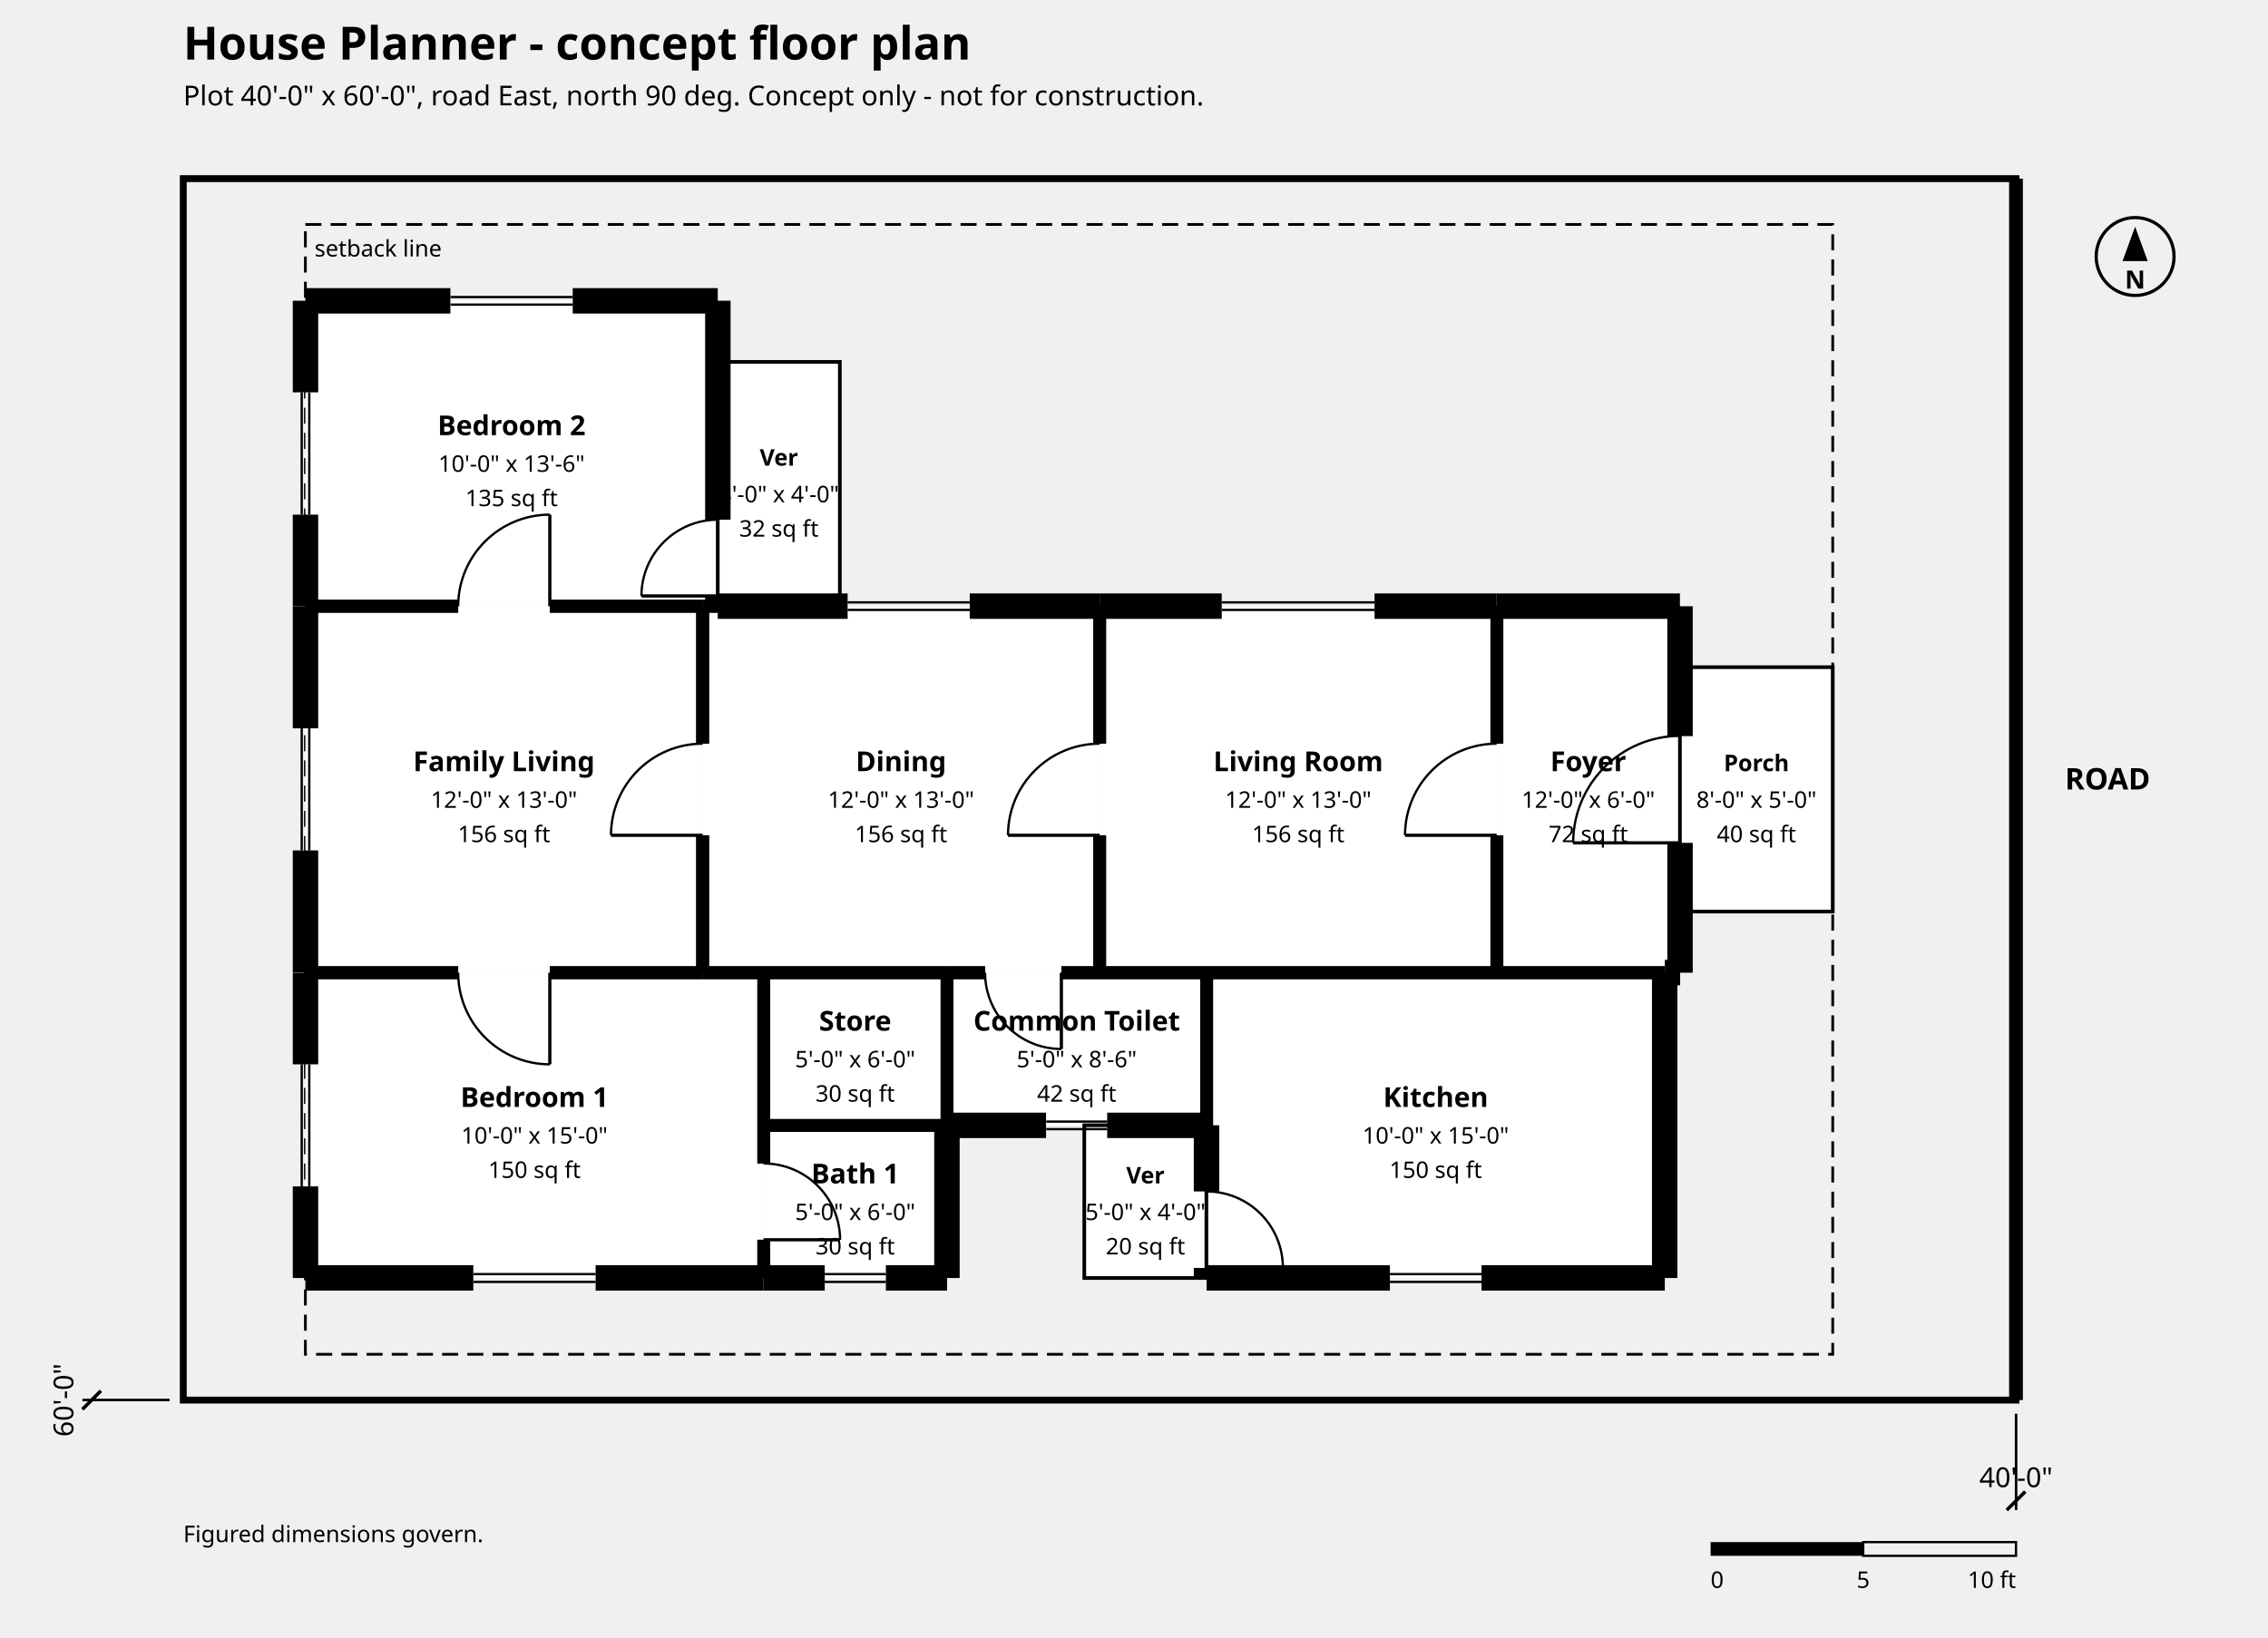
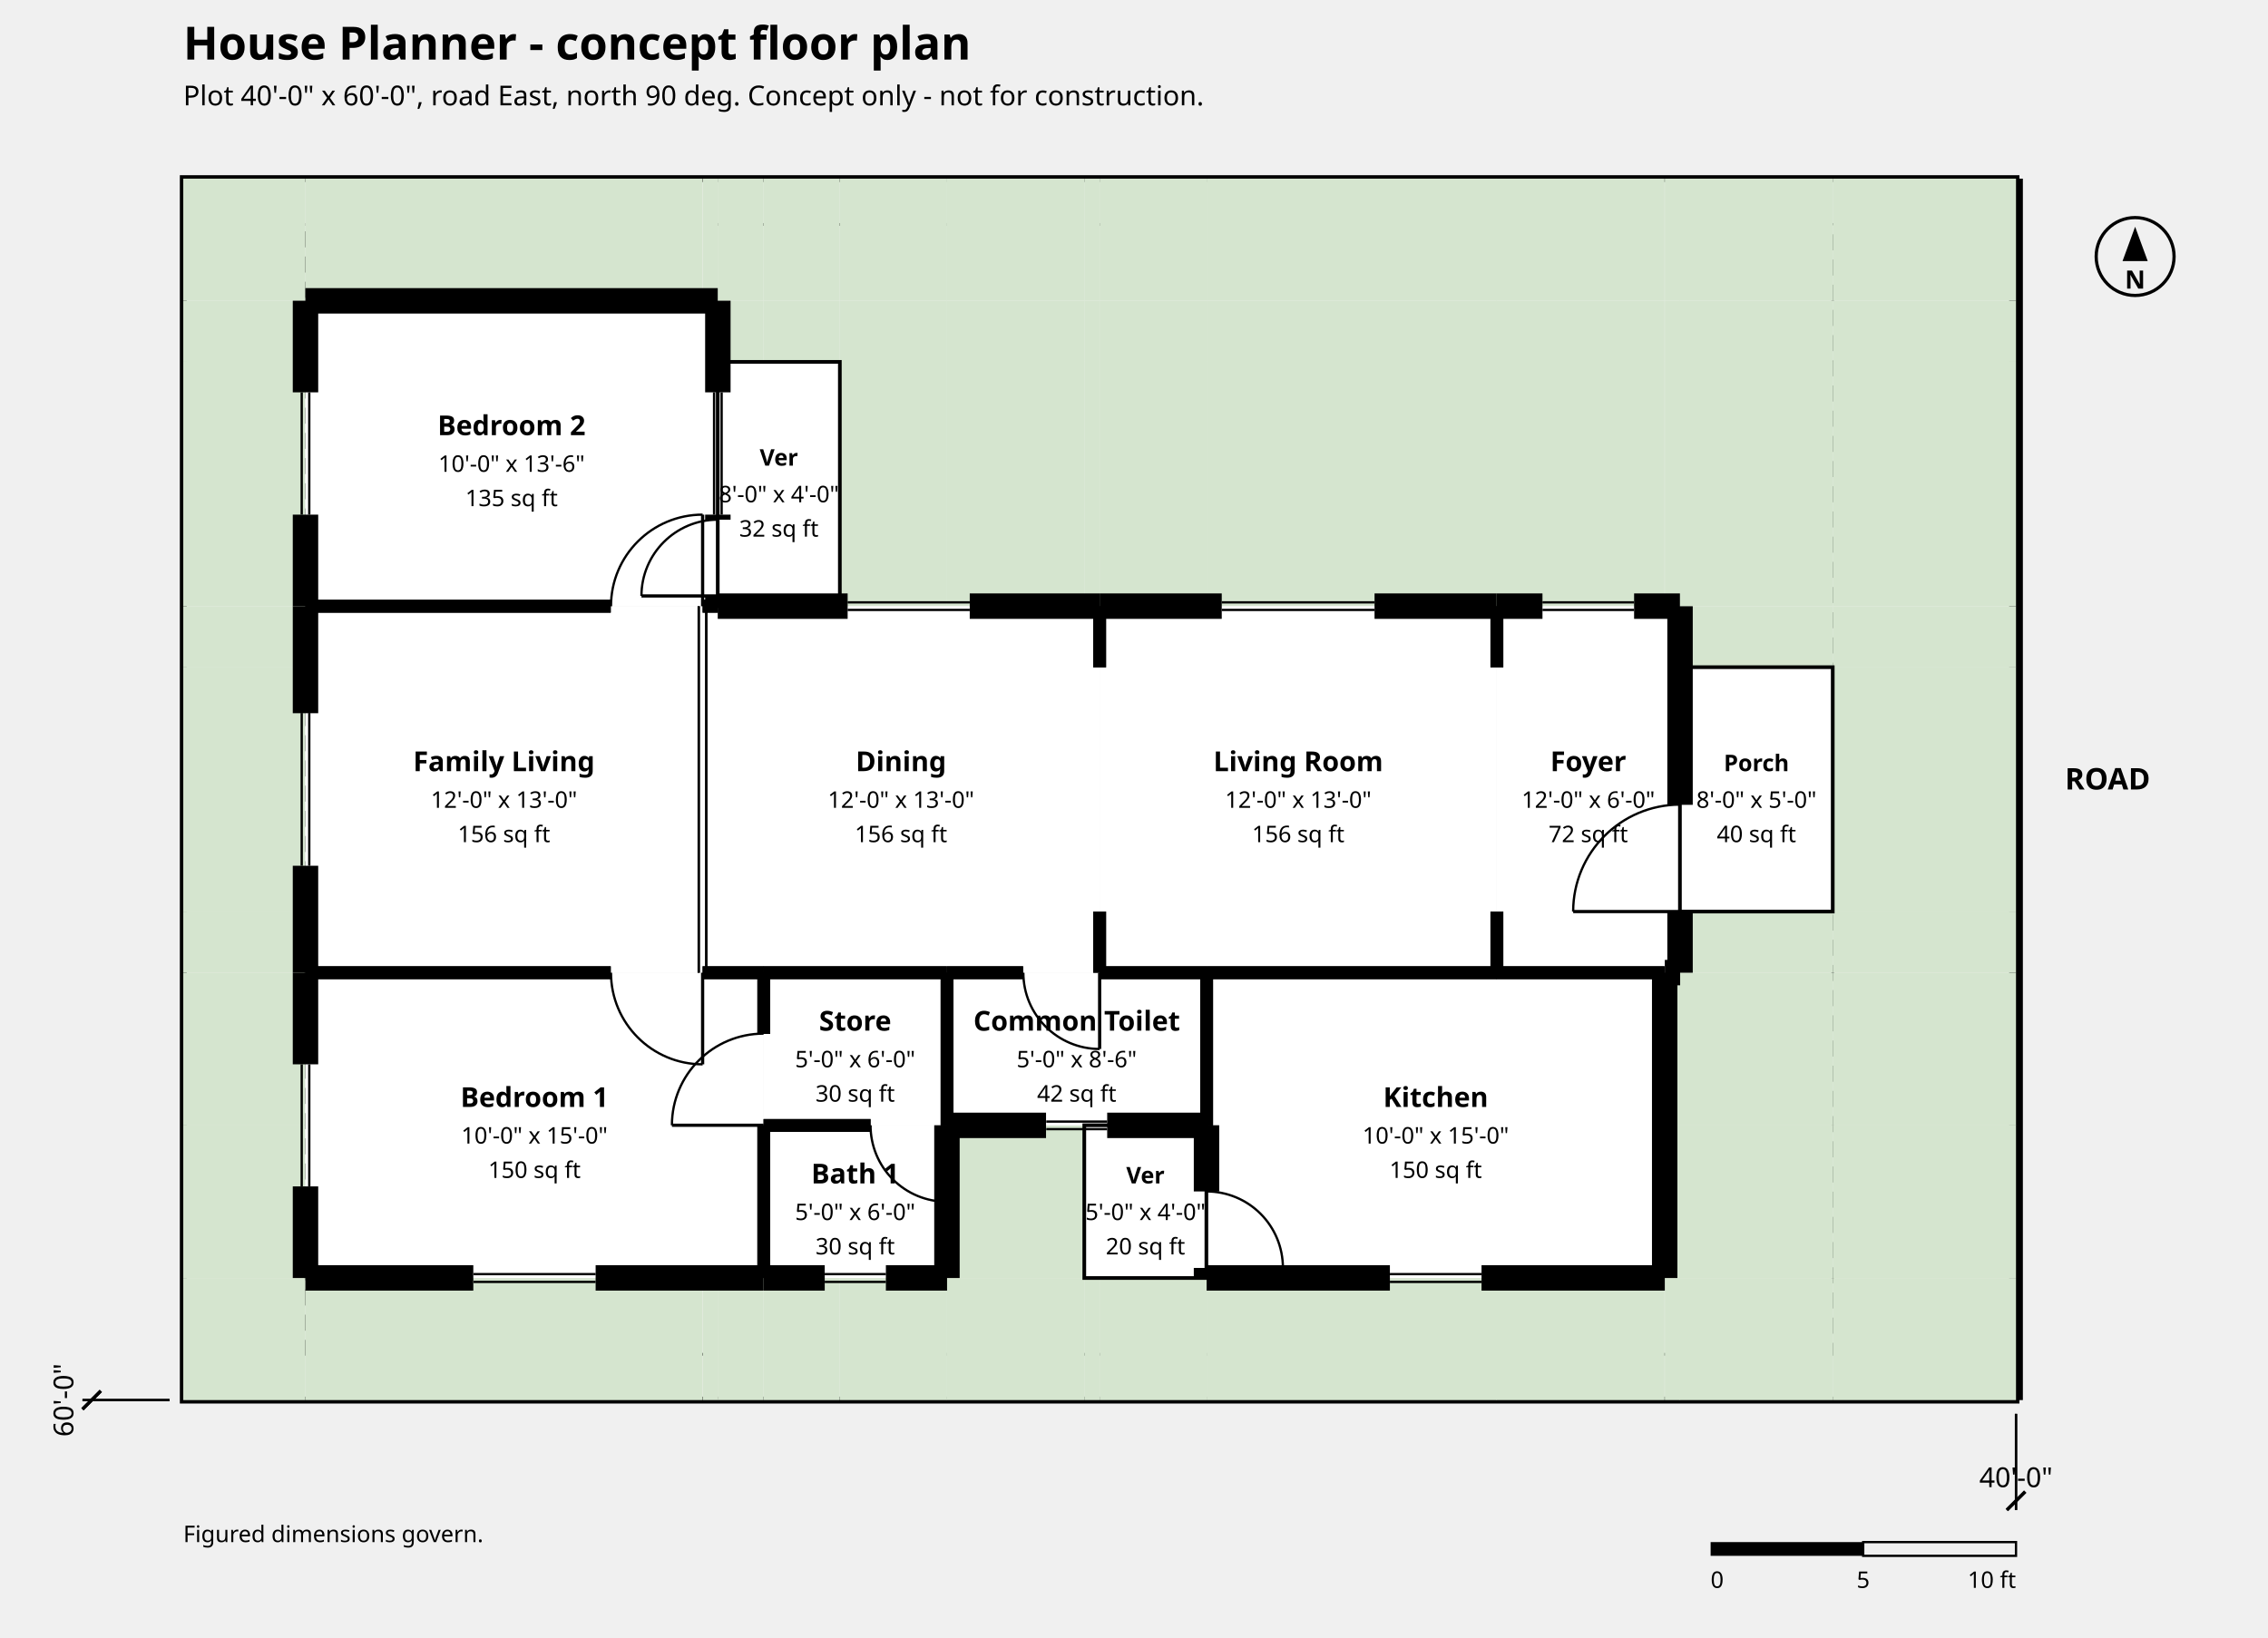
<svg xmlns="http://www.w3.org/2000/svg" viewBox="0 0 990 715" style="width:100%;height:auto;max-width:960px;background:#fff" font-family="sans-serif">
  <text x="80" y="26" font-size="20" font-weight="bold">House Planner - concept floor plan</text>
  <text x="80" y="46" font-size="12">Plot 40'-0" x 60'-0", road East, north 90 deg. Concept only - not for construction.</text>
  <rect x="80.0" y="78.0" width="800.0" height="533.3" fill="none" stroke="#000" stroke-width="3" />
  <rect x="133.3" y="98.0" width="666.7" height="493.3" fill="none" stroke="#000" stroke-width="1.2" stroke-dasharray="7 4" />
  <text x="137.3" y="112.0" font-size="10">setback line</text>
  <line x1="880.0" y1="611.3" x2="880.0" y2="78.0" stroke="#000" stroke-width="6" />
  <text x="920.0" y="344.7" font-size="13" font-weight="bold" text-anchor="middle">ROAD</text>
+   <rect x="800.0" y="558.0" width="80.0" height="53.3" fill="#d5e5cf" stroke="none" />
+   <rect x="733.3" y="558.0" width="66.7" height="53.3" fill="#d5e5cf" stroke="none" />
+   <rect x="726.7" y="558.0" width="6.7" height="53.3" fill="#d5e5cf" stroke="none" />
+   <rect x="653.3" y="558.0" width="73.3" height="53.3" fill="#d5e5cf" stroke="none" />
+   <rect x="526.7" y="558.0" width="126.7" height="53.3" fill="#d5e5cf" stroke="none" />
+   <rect x="480.0" y="558.0" width="46.7" height="53.3" fill="#d5e5cf" stroke="none" />
+   <rect x="473.3" y="558.0" width="6.7" height="53.3" fill="#d5e5cf" stroke="none" />
+   <rect x="413.3" y="558.0" width="60.0" height="53.3" fill="#d5e5cf" stroke="none" />
+   <rect x="366.7" y="558.0" width="46.7" height="53.3" fill="#d5e5cf" stroke="none" />
+   <rect x="333.3" y="558.0" width="33.3" height="53.3" fill="#d5e5cf" stroke="none" />
+   <rect x="313.3" y="558.0" width="20.0" height="53.3" fill="#d5e5cf" stroke="none" />
+   <rect x="306.7" y="558.0" width="6.7" height="53.3" fill="#d5e5cf" stroke="none" />
+   <rect x="133.3" y="558.0" width="173.3" height="53.3" fill="#d5e5cf" stroke="none" />
+   <rect x="80.0" y="558.0" width="53.3" height="53.3" fill="#d5e5cf" stroke="none" />
+   <rect x="800.0" y="491.3" width="80.0" height="66.7" fill="#d5e5cf" stroke="none" />
+   <rect x="733.3" y="491.3" width="66.7" height="66.7" fill="#d5e5cf" stroke="none" />
+   <rect x="726.7" y="491.3" width="6.7" height="66.7" fill="#d5e5cf" stroke="none" />
+   <rect x="413.3" y="491.3" width="60.0" height="66.7" fill="#d5e5cf" stroke="none" />
+   <rect x="80.0" y="491.3" width="53.3" height="66.7" fill="#d5e5cf" stroke="none" />
+   <rect x="800.0" y="424.7" width="80.0" height="66.7" fill="#d5e5cf" stroke="none" />
+   <rect x="733.3" y="424.7" width="66.7" height="66.7" fill="#d5e5cf" stroke="none" />
+   <rect x="726.7" y="424.7" width="6.7" height="66.7" fill="#d5e5cf" stroke="none" />
+   <rect x="80.0" y="424.7" width="53.3" height="66.7" fill="#d5e5cf" stroke="none" />
+   <rect x="800.0" y="398.0" width="80.0" height="26.7" fill="#d5e5cf" stroke="none" />
+   <rect x="733.3" y="398.0" width="66.7" height="26.7" fill="#d5e5cf" stroke="none" />
+   <rect x="80.0" y="398.0" width="53.3" height="26.7" fill="#d5e5cf" stroke="none" />
+   <rect x="800.0" y="291.3" width="80.0" height="106.7" fill="#d5e5cf" stroke="none" />
+   <rect x="80.0" y="291.3" width="53.3" height="106.7" fill="#d5e5cf" stroke="none" />
+   <rect x="800.0" y="264.7" width="80.0" height="26.7" fill="#d5e5cf" stroke="none" />
+   <rect x="733.3" y="264.7" width="66.7" height="26.7" fill="#d5e5cf" stroke="none" />
+   <rect x="80.0" y="264.7" width="53.3" height="26.7" fill="#d5e5cf" stroke="none" />
+   <rect x="800.0" y="158.0" width="80.0" height="106.7" fill="#d5e5cf" stroke="none" />
+   <rect x="733.3" y="158.0" width="66.7" height="106.7" fill="#d5e5cf" stroke="none" />
+   <rect x="726.7" y="158.0" width="6.7" height="106.7" fill="#d5e5cf" stroke="none" />
+   <rect x="653.3" y="158.0" width="73.3" height="106.7" fill="#d5e5cf" stroke="none" />
+   <rect x="526.7" y="158.0" width="126.7" height="106.7" fill="#d5e5cf" stroke="none" />
+   <rect x="480.0" y="158.0" width="46.7" height="106.7" fill="#d5e5cf" stroke="none" />
+   <rect x="473.3" y="158.0" width="6.7" height="106.7" fill="#d5e5cf" stroke="none" />
+   <rect x="413.3" y="158.0" width="60.0" height="106.7" fill="#d5e5cf" stroke="none" />
+   <rect x="366.7" y="158.0" width="46.7" height="106.7" fill="#d5e5cf" stroke="none" />
+   <rect x="80.0" y="158.0" width="53.3" height="106.7" fill="#d5e5cf" stroke="none" />
+   <rect x="800.0" y="131.3" width="80.0" height="26.7" fill="#d5e5cf" stroke="none" />
+   <rect x="733.3" y="131.3" width="66.7" height="26.7" fill="#d5e5cf" stroke="none" />
+   <rect x="726.7" y="131.3" width="6.7" height="26.7" fill="#d5e5cf" stroke="none" />
+   <rect x="653.3" y="131.3" width="73.3" height="26.7" fill="#d5e5cf" stroke="none" />
+   <rect x="526.7" y="131.3" width="126.7" height="26.7" fill="#d5e5cf" stroke="none" />
+   <rect x="480.0" y="131.3" width="46.7" height="26.7" fill="#d5e5cf" stroke="none" />
+   <rect x="473.3" y="131.3" width="6.7" height="26.7" fill="#d5e5cf" stroke="none" />
+   <rect x="413.3" y="131.3" width="60.0" height="26.7" fill="#d5e5cf" stroke="none" />
+   <rect x="366.7" y="131.3" width="46.7" height="26.7" fill="#d5e5cf" stroke="none" />
+   <rect x="333.3" y="131.3" width="33.3" height="26.7" fill="#d5e5cf" stroke="none" />
+   <rect x="313.3" y="131.3" width="20.0" height="26.7" fill="#d5e5cf" stroke="none" />
+   <rect x="80.0" y="131.3" width="53.3" height="26.7" fill="#d5e5cf" stroke="none" />
+   <rect x="800.0" y="78.0" width="80.0" height="53.3" fill="#d5e5cf" stroke="none" />
+   <rect x="733.3" y="78.0" width="66.7" height="53.3" fill="#d5e5cf" stroke="none" />
+   <rect x="726.7" y="78.0" width="6.7" height="53.3" fill="#d5e5cf" stroke="none" />
+   <rect x="653.3" y="78.0" width="73.3" height="53.3" fill="#d5e5cf" stroke="none" />
+   <rect x="526.7" y="78.0" width="126.7" height="53.3" fill="#d5e5cf" stroke="none" />
+   <rect x="480.0" y="78.0" width="46.7" height="53.3" fill="#d5e5cf" stroke="none" />
+   <rect x="473.3" y="78.0" width="6.7" height="53.3" fill="#d5e5cf" stroke="none" />
+   <rect x="413.3" y="78.0" width="60.0" height="53.3" fill="#d5e5cf" stroke="none" />
+   <rect x="366.7" y="78.0" width="46.7" height="53.3" fill="#d5e5cf" stroke="none" />
+   <rect x="333.3" y="78.0" width="33.3" height="53.3" fill="#d5e5cf" stroke="none" />
+   <rect x="313.3" y="78.0" width="20.0" height="53.3" fill="#d5e5cf" stroke="none" />
+   <rect x="306.7" y="78.0" width="6.7" height="53.3" fill="#d5e5cf" stroke="none" />
+   <rect x="133.3" y="78.0" width="173.3" height="53.3" fill="#d5e5cf" stroke="none" />
+   <rect x="80.0" y="78.0" width="53.3" height="53.3" fill="#d5e5cf" stroke="none" />
  <g>
    <rect x="653.3" y="264.7" width="80.0" height="160.0" fill="#fff" stroke="none" />
    <text x="693.3" y="336.7" font-size="12" font-weight="bold" text-anchor="middle">Foyer</text>
    <text x="693.3" y="352.7" font-size="10" text-anchor="middle">12'-0" x 6'-0"</text>
    <text x="693.3" y="367.7" font-size="10" text-anchor="middle">72 sq ft</text>
  </g>
  <g>
    <rect x="480.0" y="264.7" width="173.3" height="160.0" fill="#fff" stroke="none" />
    <text x="566.7" y="336.7" font-size="12" font-weight="bold" text-anchor="middle">Living Room</text>
    <text x="566.7" y="352.7" font-size="10" text-anchor="middle">12'-0" x 13'-0"</text>
    <text x="566.7" y="367.7" font-size="10" text-anchor="middle">156 sq ft</text>
  </g>
  <g>
    <rect x="306.7" y="264.7" width="173.3" height="160.0" fill="#fff" stroke="none" />
    <text x="393.3" y="336.7" font-size="12" font-weight="bold" text-anchor="middle">Dining</text>
    <text x="393.3" y="352.7" font-size="10" text-anchor="middle">12'-0" x 13'-0"</text>
    <text x="393.3" y="367.7" font-size="10" text-anchor="middle">156 sq ft</text>
  </g>
  <g>
    <rect x="133.3" y="264.7" width="173.3" height="160.0" fill="#fff" stroke="none" />
    <text x="220.0" y="336.7" font-size="12" font-weight="bold" text-anchor="middle">Family Living</text>
    <text x="220.0" y="352.7" font-size="10" text-anchor="middle">12'-0" x 13'-0"</text>
    <text x="220.0" y="367.7" font-size="10" text-anchor="middle">156 sq ft</text>
  </g>
  <g>
    <rect x="133.3" y="424.7" width="200.0" height="133.3" fill="#fff" stroke="none" />
    <text x="233.3" y="483.3" font-size="12" font-weight="bold" text-anchor="middle">Bedroom 1</text>
    <text x="233.3" y="499.3" font-size="10" text-anchor="middle">10'-0" x 15'-0"</text>
    <text x="233.3" y="514.3" font-size="10" text-anchor="middle">150 sq ft</text>
  </g>
  <g>
    <rect x="333.3" y="491.3" width="80.0" height="66.7" fill="#fff" stroke="none" />
    <text x="373.3" y="516.7" font-size="12" font-weight="bold" text-anchor="middle">Bath 1</text>
    <text x="373.3" y="532.7" font-size="10" text-anchor="middle">5'-0" x 6'-0"</text>
    <text x="373.3" y="547.7" font-size="10" text-anchor="middle">30 sq ft</text>
  </g>
  <g>
    <rect x="333.3" y="424.7" width="80.0" height="66.7" fill="#fff" stroke="none" />
    <text x="373.3" y="450.0" font-size="12" font-weight="bold" text-anchor="middle">Store</text>
    <text x="373.3" y="466.0" font-size="10" text-anchor="middle">5'-0" x 6'-0"</text>
    <text x="373.3" y="481.0" font-size="10" text-anchor="middle">30 sq ft</text>
  </g>
  <g>
    <rect x="413.3" y="424.7" width="113.3" height="66.7" fill="#fff" stroke="none" />
    <text x="470.0" y="450.0" font-size="12" font-weight="bold" text-anchor="middle">Common Toilet</text>
    <text x="470.0" y="466.0" font-size="10" text-anchor="middle">5'-0" x 8'-6"</text>
    <text x="470.0" y="481.0" font-size="10" text-anchor="middle">42 sq ft</text>
  </g>
  <g>
    <rect x="526.7" y="424.7" width="200.0" height="133.3" fill="#fff" stroke="none" />
    <text x="626.7" y="483.3" font-size="12" font-weight="bold" text-anchor="middle">Kitchen</text>
    <text x="626.7" y="499.3" font-size="10" text-anchor="middle">10'-0" x 15'-0"</text>
    <text x="626.7" y="514.3" font-size="10" text-anchor="middle">150 sq ft</text>
  </g>
  <g>
    <rect x="133.3" y="131.3" width="180.0" height="133.3" fill="#fff" stroke="none" />
    <text x="223.3" y="190.0" font-size="12" font-weight="bold" text-anchor="middle">Bedroom 2</text>
    <text x="223.3" y="206.0" font-size="10" text-anchor="middle">10'-0" x 13'-6"</text>
    <text x="223.3" y="221.0" font-size="10" text-anchor="middle">135 sq ft</text>
  </g>
  <g>
    <rect x="733.3" y="291.3" width="66.7" height="106.7" fill="#fff" stroke="#000" stroke-width="1.6" />
    <text x="766.7" y="336.7" font-size="10" font-weight="bold" text-anchor="middle">Porch</text>
    <text x="766.7" y="352.7" font-size="10" text-anchor="middle">8'-0" x 5'-0"</text>
    <text x="766.7" y="367.7" font-size="10" text-anchor="middle">40 sq ft</text>
  </g>
  <g>
    <rect x="313.3" y="158.0" width="53.3" height="106.7" fill="#fff" stroke="#000" stroke-width="1.6" />
    <text x="340.0" y="203.3" font-size="10" font-weight="bold" text-anchor="middle">Ver</text>
    <text x="340.0" y="219.3" font-size="10" text-anchor="middle">8'-0" x 4'-0"</text>
    <text x="340.0" y="234.3" font-size="10" text-anchor="middle">32 sq ft</text>
  </g>
  <g>
    <rect x="473.3" y="491.3" width="53.3" height="66.7" fill="#fff" stroke="#000" stroke-width="1.6" />
    <text x="500.0" y="516.7" font-size="10" font-weight="bold" text-anchor="middle">Ver</text>
    <text x="500.0" y="532.7" font-size="10" text-anchor="middle">5'-0" x 4'-0"</text>
    <text x="500.0" y="547.7" font-size="10" text-anchor="middle">20 sq ft</text>
  </g>
-   <rect x="650.6" y="364.7" width="5.6" height="60.0" fill="#000" stroke="none" />
-   <rect x="650.6" y="264.7" width="5.6" height="60.0" fill="#000" stroke="none" />
-   <rect x="727.8" y="368.0" width="11.1" height="56.7" fill="#000" stroke="none" />
-   <rect x="727.8" y="264.7" width="11.1" height="56.7" fill="#000" stroke="none" />
-   <rect x="653.3" y="259.1" width="80.0" height="11.1" fill="#000" stroke="none" />
+   <rect x="650.6" y="398.0" width="5.6" height="26.7" fill="#000" stroke="none" />
+   <rect x="650.6" y="264.7" width="5.6" height="26.7" fill="#000" stroke="none" />
+   <rect x="727.8" y="398.0" width="11.1" height="26.7" fill="#000" stroke="none" />
+   <rect x="727.8" y="264.7" width="11.1" height="86.7" fill="#000" stroke="none" />
+   <rect x="713.3" y="259.1" width="20.0" height="11.1" fill="#000" stroke="none" />
+   <rect x="653.3" y="259.1" width="20.0" height="11.1" fill="#000" stroke="none" />
  <rect x="726.7" y="419.1" width="6.7" height="11.1" fill="#000" stroke="none" />
  <rect x="653.3" y="421.9" width="73.3" height="5.6" fill="#000" stroke="none" />
-   <rect x="477.2" y="364.7" width="5.6" height="60.0" fill="#000" stroke="none" />
-   <rect x="477.2" y="264.7" width="5.6" height="60.0" fill="#000" stroke="none" />
-   <rect x="650.6" y="364.7" width="5.6" height="60.0" fill="#000" stroke="none" />
-   <rect x="650.6" y="264.7" width="5.6" height="60.0" fill="#000" stroke="none" />
+   <rect x="477.2" y="398.0" width="5.6" height="26.7" fill="#000" stroke="none" />
+   <rect x="477.2" y="264.7" width="5.6" height="26.7" fill="#000" stroke="none" />
+   <rect x="650.6" y="398.0" width="5.6" height="26.7" fill="#000" stroke="none" />
+   <rect x="650.6" y="264.7" width="5.6" height="26.7" fill="#000" stroke="none" />
  <rect x="600.0" y="259.1" width="53.3" height="11.1" fill="#000" stroke="none" />
  <rect x="480.0" y="259.1" width="53.3" height="11.1" fill="#000" stroke="none" />
  <rect x="480.0" y="421.9" width="46.7" height="5.6" fill="#000" stroke="none" />
  <rect x="526.7" y="421.9" width="126.7" height="5.6" fill="#000" stroke="none" />
-   <rect x="303.9" y="364.7" width="5.6" height="60.0" fill="#000" stroke="none" />
-   <rect x="303.9" y="264.7" width="5.6" height="60.0" fill="#000" stroke="none" />
-   <rect x="477.2" y="364.7" width="5.6" height="60.0" fill="#000" stroke="none" />
-   <rect x="477.2" y="264.7" width="5.6" height="60.0" fill="#000" stroke="none" />
+   <line x1="308.3" y1="424.7" x2="308.3" y2="264.7" stroke="#000" stroke-width="1" />
+   <line x1="305.0" y1="424.7" x2="305.0" y2="264.7" stroke="#000" stroke-width="1" />
+   <rect x="477.2" y="398.0" width="5.6" height="26.7" fill="#000" stroke="none" />
+   <rect x="477.2" y="264.7" width="5.6" height="26.7" fill="#000" stroke="none" />
  <rect x="423.3" y="259.1" width="56.7" height="11.1" fill="#000" stroke="none" />
  <rect x="313.3" y="259.1" width="56.7" height="11.1" fill="#000" stroke="none" />
  <rect x="306.7" y="261.9" width="6.7" height="5.6" fill="#000" stroke="none" />
  <rect x="306.7" y="421.9" width="26.7" height="5.6" fill="#000" stroke="none" />
  <rect x="333.3" y="421.9" width="80.0" height="5.6" fill="#000" stroke="none" />
-   <rect x="463.3" y="421.9" width="16.7" height="5.6" fill="#000" stroke="none" />
-   <rect x="413.3" y="421.9" width="16.7" height="5.6" fill="#000" stroke="none" />
-   <rect x="127.8" y="371.3" width="11.1" height="53.3" fill="#000" stroke="none" />
-   <rect x="127.8" y="264.7" width="11.1" height="53.3" fill="#000" stroke="none" />
-   <rect x="303.9" y="364.7" width="5.6" height="60.0" fill="#000" stroke="none" />
-   <rect x="303.9" y="264.7" width="5.6" height="60.0" fill="#000" stroke="none" />
-   <rect x="240.0" y="261.9" width="66.7" height="5.6" fill="#000" stroke="none" />
-   <rect x="133.3" y="261.9" width="66.7" height="5.6" fill="#000" stroke="none" />
-   <rect x="240.0" y="421.9" width="66.7" height="5.6" fill="#000" stroke="none" />
-   <rect x="133.3" y="421.9" width="66.7" height="5.6" fill="#000" stroke="none" />
+   <rect x="413.3" y="421.9" width="33.3" height="5.6" fill="#000" stroke="none" />
+   <rect x="127.8" y="378.0" width="11.1" height="46.7" fill="#000" stroke="none" />
+   <rect x="127.8" y="264.7" width="11.1" height="46.7" fill="#000" stroke="none" />
+   <line x1="308.3" y1="424.7" x2="308.3" y2="264.7" stroke="#000" stroke-width="1" />
+   <line x1="305.0" y1="424.7" x2="305.0" y2="264.7" stroke="#000" stroke-width="1" />
+   <rect x="133.3" y="261.9" width="133.3" height="5.6" fill="#000" stroke="none" />
+   <rect x="133.3" y="421.9" width="133.3" height="5.6" fill="#000" stroke="none" />
  <rect x="127.8" y="518.0" width="11.1" height="40.0" fill="#000" stroke="none" />
  <rect x="127.8" y="424.7" width="11.1" height="40.0" fill="#000" stroke="none" />
-   <rect x="330.6" y="541.3" width="5.6" height="16.7" fill="#000" stroke="none" />
-   <rect x="330.6" y="491.3" width="5.6" height="16.7" fill="#000" stroke="none" />
-   <rect x="330.6" y="424.7" width="5.6" height="66.7" fill="#000" stroke="none" />
+   <rect x="330.6" y="491.3" width="5.6" height="66.7" fill="#000" stroke="none" />
+   <rect x="330.6" y="424.7" width="5.6" height="26.7" fill="#000" stroke="none" />
  <rect x="306.7" y="421.9" width="26.7" height="5.6" fill="#000" stroke="none" />
-   <rect x="240.0" y="421.9" width="66.7" height="5.6" fill="#000" stroke="none" />
-   <rect x="133.3" y="421.9" width="66.7" height="5.6" fill="#000" stroke="none" />
+   <rect x="133.3" y="421.9" width="133.3" height="5.6" fill="#000" stroke="none" />
  <rect x="260.0" y="552.4" width="73.3" height="11.1" fill="#000" stroke="none" />
  <rect x="133.3" y="552.4" width="73.3" height="11.1" fill="#000" stroke="none" />
-   <rect x="330.6" y="541.3" width="5.6" height="16.7" fill="#000" stroke="none" />
-   <rect x="330.6" y="491.3" width="5.6" height="16.7" fill="#000" stroke="none" />
+   <rect x="330.6" y="491.3" width="5.6" height="66.7" fill="#000" stroke="none" />
  <rect x="407.8" y="491.3" width="11.1" height="66.7" fill="#000" stroke="none" />
-   <rect x="333.3" y="488.6" width="80.0" height="5.6" fill="#000" stroke="none" />
+   <rect x="333.3" y="488.6" width="46.7" height="5.6" fill="#000" stroke="none" />
  <rect x="386.7" y="552.4" width="26.7" height="11.1" fill="#000" stroke="none" />
  <rect x="333.3" y="552.4" width="26.7" height="11.1" fill="#000" stroke="none" />
-   <rect x="330.6" y="424.7" width="5.6" height="66.7" fill="#000" stroke="none" />
+   <rect x="330.6" y="424.7" width="5.6" height="26.7" fill="#000" stroke="none" />
  <rect x="410.6" y="424.7" width="5.6" height="66.7" fill="#000" stroke="none" />
  <rect x="333.3" y="421.9" width="80.0" height="5.6" fill="#000" stroke="none" />
-   <rect x="333.3" y="488.6" width="80.0" height="5.6" fill="#000" stroke="none" />
+   <rect x="333.3" y="488.6" width="46.7" height="5.6" fill="#000" stroke="none" />
  <rect x="410.6" y="424.7" width="5.6" height="66.7" fill="#000" stroke="none" />
  <rect x="523.9" y="424.7" width="5.6" height="66.7" fill="#000" stroke="none" />
  <rect x="480.0" y="421.9" width="46.7" height="5.6" fill="#000" stroke="none" />
-   <rect x="463.3" y="421.9" width="16.7" height="5.6" fill="#000" stroke="none" />
-   <rect x="413.3" y="421.9" width="16.7" height="5.6" fill="#000" stroke="none" />
+   <rect x="413.3" y="421.9" width="33.3" height="5.6" fill="#000" stroke="none" />
  <rect x="483.3" y="485.8" width="43.3" height="11.1" fill="#000" stroke="none" />
  <rect x="413.3" y="485.8" width="43.3" height="11.1" fill="#000" stroke="none" />
  <rect x="521.1" y="553.6" width="11.1" height="4.4" fill="#000" stroke="none" />
  <rect x="521.1" y="491.3" width="11.1" height="28.9" fill="#000" stroke="none" />
  <rect x="523.9" y="424.7" width="5.6" height="66.7" fill="#000" stroke="none" />
  <rect x="721.1" y="424.7" width="11.1" height="133.3" fill="#000" stroke="none" />
  <rect x="653.3" y="421.9" width="73.3" height="5.6" fill="#000" stroke="none" />
  <rect x="526.7" y="421.9" width="126.7" height="5.6" fill="#000" stroke="none" />
  <rect x="646.7" y="552.4" width="80.0" height="11.1" fill="#000" stroke="none" />
  <rect x="526.7" y="552.4" width="80.0" height="11.1" fill="#000" stroke="none" />
  <rect x="127.8" y="224.7" width="11.1" height="40.0" fill="#000" stroke="none" />
  <rect x="127.8" y="131.3" width="11.1" height="40.0" fill="#000" stroke="none" />
  <rect x="307.8" y="260.2" width="11.1" height="4.4" fill="#000" stroke="none" />
-   <rect x="307.8" y="131.3" width="11.1" height="95.6" fill="#000" stroke="none" />
-   <rect x="250.0" y="125.8" width="63.3" height="11.1" fill="#000" stroke="none" />
-   <rect x="133.3" y="125.8" width="63.3" height="11.1" fill="#000" stroke="none" />
+   <rect x="307.8" y="224.7" width="11.1" height="2.2" fill="#000" stroke="none" />
+   <rect x="307.8" y="131.3" width="11.1" height="40.0" fill="#000" stroke="none" />
+   <rect x="133.3" y="125.8" width="180.0" height="11.1" fill="#000" stroke="none" />
  <rect x="306.7" y="261.9" width="6.7" height="5.6" fill="#000" stroke="none" />
-   <rect x="240.0" y="261.9" width="66.7" height="5.6" fill="#000" stroke="none" />
-   <rect x="133.3" y="261.9" width="66.7" height="5.6" fill="#000" stroke="none" />
-   <line x1="733.3" y1="368.0" x2="686.7" y2="368.0" stroke="#000" stroke-width="1.4" />
-   <path d="M 686.7 368.0 A 46.7 46.7 0 0 1 733.3 321.3" fill="none" stroke="#000" stroke-width="1" />
-   <line x1="653.3" y1="364.7" x2="613.3" y2="364.7" stroke="#000" stroke-width="1.4" />
-   <path d="M 613.3 364.7 A 40.0 40.0 0 0 1 653.3 324.7" fill="none" stroke="#000" stroke-width="1" />
-   <line x1="480.0" y1="364.7" x2="440.0" y2="364.7" stroke="#000" stroke-width="1.4" />
-   <path d="M 440.0 364.7 A 40.0 40.0 0 0 1 480.0 324.7" fill="none" stroke="#000" stroke-width="1" />
-   <line x1="306.7" y1="364.7" x2="266.7" y2="364.7" stroke="#000" stroke-width="1.4" />
-   <path d="M 266.7 364.7 A 40.0 40.0 0 0 1 306.7 324.7" fill="none" stroke="#000" stroke-width="1" />
-   <line x1="240.0" y1="424.7" x2="240.0" y2="464.7" stroke="#000" stroke-width="1.4" />
-   <path d="M 240.0 464.7 A 40.0 40.0 0 0 1 200.0 424.7" fill="none" stroke="#000" stroke-width="1" />
-   <line x1="240.0" y1="264.7" x2="240.0" y2="224.7" stroke="#000" stroke-width="1.4" />
-   <path d="M 240.0 224.7 A 40.0 40.0 0 0 0 200.0 264.7" fill="none" stroke="#000" stroke-width="1" />
+   <rect x="133.3" y="261.9" width="133.3" height="5.6" fill="#000" stroke="none" />
+   <line x1="733.3" y1="398.0" x2="686.7" y2="398.0" stroke="#000" stroke-width="1.4" />
+   <path d="M 686.7 398.0 A 46.7 46.7 0 0 1 733.3 351.3" fill="none" stroke="#000" stroke-width="1" />
+   <line x1="306.7" y1="424.7" x2="306.7" y2="464.7" stroke="#000" stroke-width="1.4" />
+   <path d="M 306.7 464.7 A 40.0 40.0 0 0 1 266.7 424.7" fill="none" stroke="#000" stroke-width="1" />
+   <line x1="306.7" y1="264.7" x2="306.7" y2="224.7" stroke="#000" stroke-width="1.4" />
+   <path d="M 306.7 224.7 A 40.0 40.0 0 0 0 266.7 264.7" fill="none" stroke="#000" stroke-width="1" />
  <line x1="526.7" y1="553.6" x2="560.0" y2="553.6" stroke="#000" stroke-width="1.4" />
  <path d="M 560.0 553.6 A 33.3 33.3 0 0 0 526.7 520.2" fill="none" stroke="#000" stroke-width="1" />
-   <line x1="333.3" y1="541.3" x2="366.7" y2="541.3" stroke="#000" stroke-width="1.4" />
-   <path d="M 366.7 541.3 A 33.3 33.3 0 0 0 333.3 508.0" fill="none" stroke="#000" stroke-width="1" />
-   <line x1="463.3" y1="424.7" x2="463.3" y2="458.0" stroke="#000" stroke-width="1.4" />
-   <path d="M 463.3 458.0 A 33.3 33.3 0 0 1 430.0 424.7" fill="none" stroke="#000" stroke-width="1" />
+   <line x1="333.3" y1="491.3" x2="293.3" y2="491.3" stroke="#000" stroke-width="1.4" />
+   <path d="M 293.3 491.3 A 40.0 40.0 0 0 1 333.3 451.3" fill="none" stroke="#000" stroke-width="1" />
+   <line x1="413.3" y1="491.3" x2="413.3" y2="524.7" stroke="#000" stroke-width="1.4" />
+   <path d="M 413.3 524.7 A 33.3 33.3 0 0 1 380.0 491.3" fill="none" stroke="#000" stroke-width="1" />
+   <line x1="480.0" y1="424.7" x2="480.0" y2="458.0" stroke="#000" stroke-width="1.4" />
+   <path d="M 480.0 458.0 A 33.3 33.3 0 0 1 446.7 424.7" fill="none" stroke="#000" stroke-width="1" />
  <line x1="313.3" y1="260.2" x2="280.0" y2="260.2" stroke="#000" stroke-width="1.4" />
  <path d="M 280.0 260.2 A 33.3 33.3 0 0 1 313.3 226.9" fill="none" stroke="#000" stroke-width="1" />
  <line x1="135.0" y1="518.0" x2="135.0" y2="464.7" stroke="#000" stroke-width="1" />
  <line x1="131.7" y1="518.0" x2="131.7" y2="464.7" stroke="#000" stroke-width="1" />
  <line x1="260.0" y1="556.3" x2="206.7" y2="556.3" stroke="#000" stroke-width="1" />
  <line x1="260.0" y1="559.7" x2="206.7" y2="559.7" stroke="#000" stroke-width="1" />
-   <line x1="250.0" y1="129.7" x2="196.7" y2="129.7" stroke="#000" stroke-width="1" />
-   <line x1="250.0" y1="133.0" x2="196.7" y2="133.0" stroke="#000" stroke-width="1" />
+   <line x1="315.0" y1="224.7" x2="315.0" y2="171.3" stroke="#000" stroke-width="1" />
+   <line x1="311.7" y1="224.7" x2="311.7" y2="171.3" stroke="#000" stroke-width="1" />
  <line x1="135.0" y1="224.7" x2="135.0" y2="171.3" stroke="#000" stroke-width="1" />
  <line x1="131.7" y1="224.7" x2="131.7" y2="171.3" stroke="#000" stroke-width="1" />
  <line x1="600.0" y1="263.0" x2="533.3" y2="263.0" stroke="#000" stroke-width="1" />
  <line x1="600.0" y1="266.3" x2="533.3" y2="266.3" stroke="#000" stroke-width="1" />
  <line x1="423.3" y1="263.0" x2="370.0" y2="263.0" stroke="#000" stroke-width="1" />
  <line x1="423.3" y1="266.3" x2="370.0" y2="266.3" stroke="#000" stroke-width="1" />
-   <line x1="135.0" y1="371.3" x2="135.0" y2="318.0" stroke="#000" stroke-width="1" />
-   <line x1="131.7" y1="371.3" x2="131.7" y2="318.0" stroke="#000" stroke-width="1" />
+   <line x1="135.0" y1="378.0" x2="135.0" y2="311.3" stroke="#000" stroke-width="1" />
+   <line x1="131.7" y1="378.0" x2="131.7" y2="311.3" stroke="#000" stroke-width="1" />
+   <line x1="713.3" y1="263.0" x2="673.3" y2="263.0" stroke="#000" stroke-width="1" />
+   <line x1="713.3" y1="266.3" x2="673.3" y2="266.3" stroke="#000" stroke-width="1" />
  <line x1="646.7" y1="556.3" x2="606.7" y2="556.3" stroke="#000" stroke-width="1" />
  <line x1="646.7" y1="559.7" x2="606.7" y2="559.7" stroke="#000" stroke-width="1" />
  <line x1="386.7" y1="556.3" x2="360.0" y2="556.3" stroke="#000" stroke-width="1" />
  <line x1="386.7" y1="559.7" x2="360.0" y2="559.7" stroke="#000" stroke-width="1" />
  <line x1="483.3" y1="489.7" x2="456.7" y2="489.7" stroke="#000" stroke-width="1" />
  <line x1="483.3" y1="493.0" x2="456.7" y2="493.0" stroke="#000" stroke-width="1" />
  <line x1="880.0" y1="617.3" x2="880.0" y2="659.3" stroke="#000" stroke-width="1" />
  <line x1="880.0" y1="617.3" x2="880.0" y2="659.3" stroke="#000" stroke-width="1" />
  <line x1="880.0" y1="655.3" x2="880.0" y2="655.3" stroke="#000" stroke-width="1" />
  <line x1="876.0" y1="659.3" x2="884.0" y2="651.3" stroke="#000" stroke-width="1.4" />
  <line x1="876.0" y1="659.3" x2="884.0" y2="651.3" stroke="#000" stroke-width="1.4" />
  <text x="880.0" y="649.3" font-size="12" text-anchor="middle">40'-0"</text>
  <line x1="74.0" y1="611.3" x2="36.0" y2="611.3" stroke="#000" stroke-width="1" />
  <line x1="74.0" y1="611.3" x2="36.0" y2="611.3" stroke="#000" stroke-width="1" />
  <line x1="40.0" y1="611.3" x2="40.0" y2="611.3" stroke="#000" stroke-width="1" />
  <line x1="36.0" y1="615.3" x2="44.0" y2="607.3" stroke="#000" stroke-width="1.4" />
  <line x1="36.0" y1="615.3" x2="44.0" y2="607.3" stroke="#000" stroke-width="1.4" />
  <text x="32.0" y="611.3" font-size="12" text-anchor="middle" transform="rotate(-90 32.0 611.3)">60'-0"</text>
  <g>
    <circle cx="932.0" cy="112.0" r="17" fill="none" stroke="#000" stroke-width="1.4" />
    <polygon points="932.0,99.0 926.5,114.0 937.5,114.0" fill="#000" />
    <text x="932.0" y="126.0" font-size="11" font-weight="bold" text-anchor="middle">N</text>
  </g>
  <g>
    <rect x="746.7" y="673.3" width="66.7" height="6" fill="#000" />
    <rect x="813.3" y="673.3" width="66.7" height="6" fill="none" stroke="#000" stroke-width="1" />
    <text x="746.7" y="693.3" font-size="10">0</text>
    <text x="813.3" y="693.3" font-size="10" text-anchor="middle">5</text>
    <text x="880.0" y="693.3" font-size="10" text-anchor="end">10 ft</text>
  </g>
  <text x="80.0" y="673.3" font-size="10">Figured dimensions govern.</text>
</svg>
